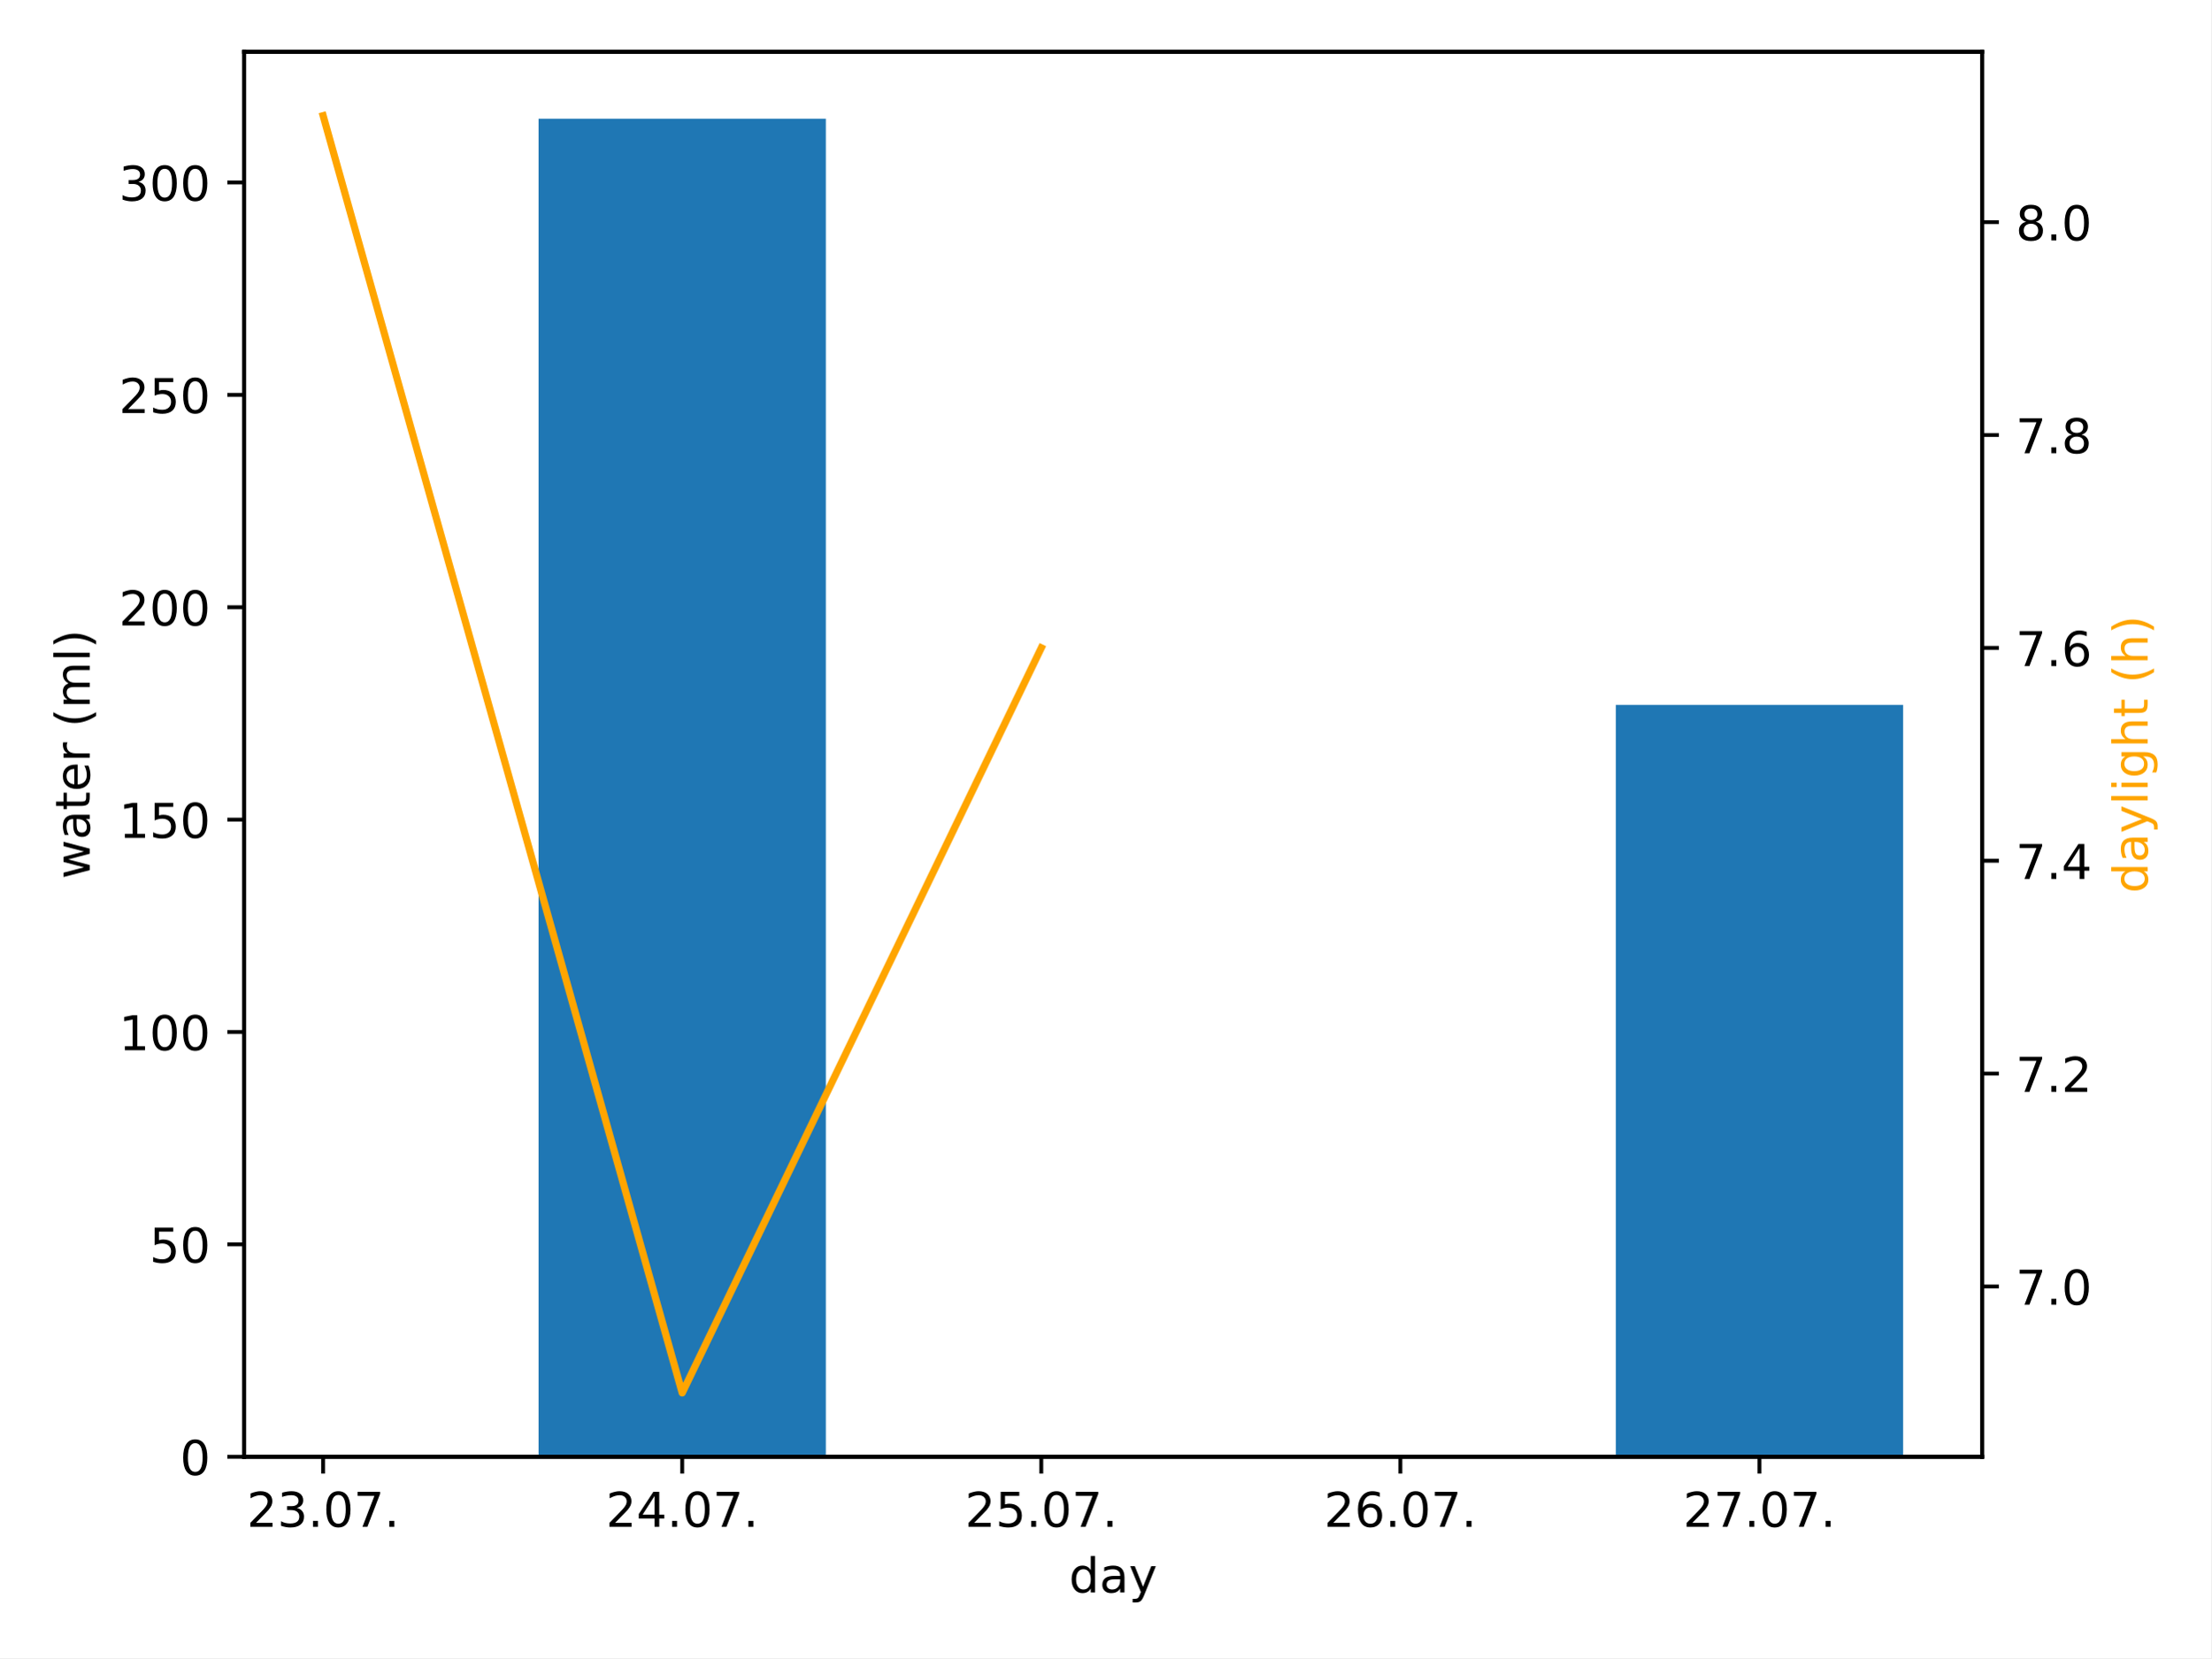
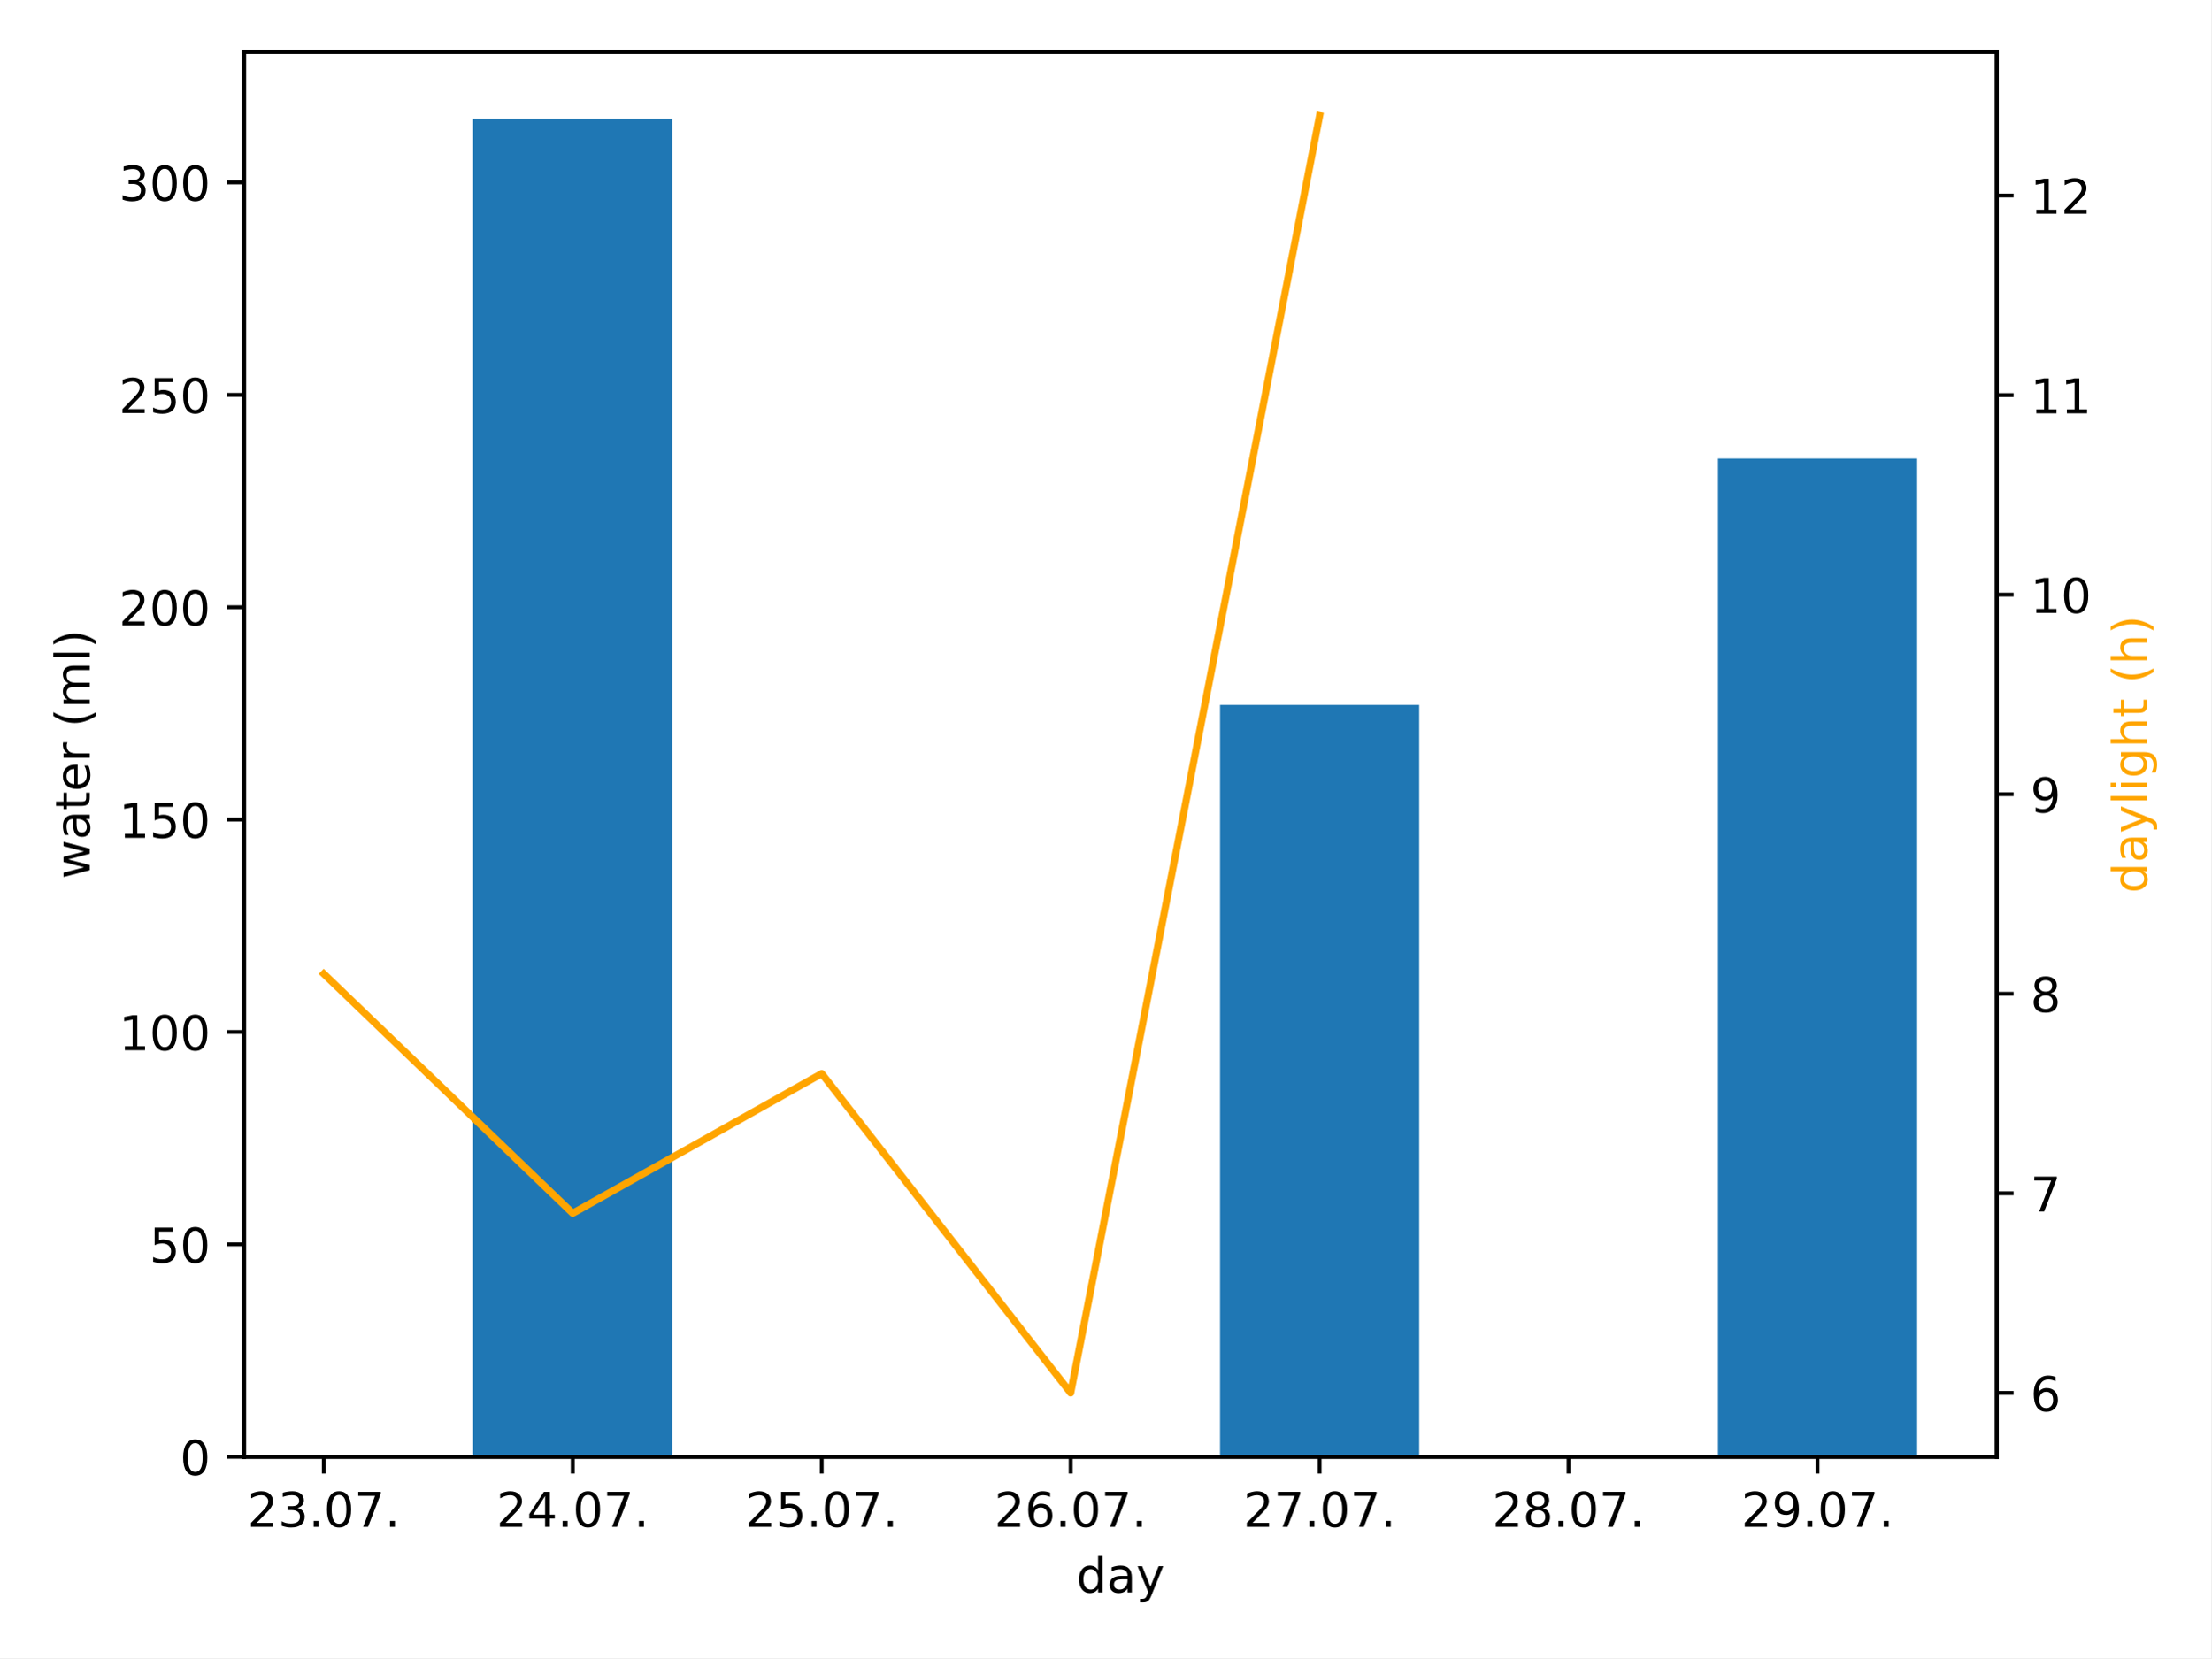
<svg xmlns="http://www.w3.org/2000/svg" xmlns:xlink="http://www.w3.org/1999/xlink" height="345.6pt" version="1.1" viewBox="0 0 460.8 345.6" width="460.8pt">
  <defs>
    <style type="text/css">
*{stroke-linecap:butt;stroke-linejoin:round;}
  </style>
  </defs>
  <g id="figure_1">
    <g id="patch_1">
      <path d="M 0 345.6  L 460.8 345.6  L 460.8 0  L 0 0  z " style="fill:#ffffff;" />
    </g>
    <g id="axes_1">
      <g id="patch_2">
-         <path d="M 50.87 303.64  L 413.08 303.64  L 413.08 10.8  L 50.87 10.8  z " style="fill:#ffffff;" />
+         <path d="M 50.87 303.64  L 416.14 303.64  L 416.14 10.8  L 50.87 10.8  z " style="fill:#ffffff;" />
      </g>
      <g id="patch_3">
-         <path clip-path="url(#pfcd3ce7147)" d="M 112.236 303.64  L 172.106 303.64  L 172.106 24.745  L 112.236 24.745  z " style="fill:#1f77b4;" />
+         <path clip-path="url(#pb331b2a67c)" d="M 98.604 303.64  L 140.112 303.64  L 140.112 24.745  L 98.604 24.745  z " style="fill:#1f77b4;" />
      </g>
      <g id="patch_4">
-         <path clip-path="url(#pfcd3ce7147)" d="M 336.746 303.64  L 396.616 303.64  L 396.616 146.927  L 336.746 146.927  z " style="fill:#1f77b4;" />
+         <path clip-path="url(#pb331b2a67c)" d="M 254.259 303.64  L 295.767 303.64  L 295.767 146.927  L 254.259 146.927  z " style="fill:#1f77b4;" />
+       </g>
+       <g id="patch_5">
+         <path clip-path="url(#pb331b2a67c)" d="M 358.029 303.64  L 399.537 303.64  L 399.537 95.575  L 358.029 95.575  z " style="fill:#1f77b4;" />
      </g>
      <g id="matplotlib.axis_1">
        <g id="xtick_1">
          <g id="line2d_1">
            <defs>
-               <path d="M 0 0  L 0 3.5  " id="m7af4933fa9" style="stroke:#000000;stroke-width:0.8;" />
-             </defs>
-             <g>
-               <use style="stroke:#000000;stroke-width:0.8;" x="67.334" xlink:href="#m7af4933fa9" y="303.64" />
+               <path d="M 0 0  L 0 3.5  " id="m2c7356a391" style="stroke:#000000;stroke-width:0.8;" />
+             </defs>
+             <g>
+               <use style="stroke:#000000;stroke-width:0.8;" x="67.473" xlink:href="#m2c7356a391" y="303.64" />
            </g>
          </g>
          <g id="text_1">
            <defs>
              <path d="M 19.188 8.297  L 53.609 8.297  L 53.609 0  L 7.328 0  L 7.328 8.297  Q 12.938 14.109 22.625 23.891  Q 32.328 33.688 34.812 36.531  Q 39.547 41.844 41.422 45.531  Q 43.312 49.219 43.312 52.781  Q 43.312 58.594 39.234 62.25  Q 35.156 65.922 28.609 65.922  Q 23.969 65.922 18.812 64.312  Q 13.672 62.703 7.812 59.422  L 7.812 69.391  Q 13.766 71.781 18.938 73  Q 24.125 74.219 28.422 74.219  Q 39.75 74.219 46.484 68.547  Q 53.219 62.891 53.219 53.422  Q 53.219 48.922 51.531 44.891  Q 49.859 40.875 45.406 35.406  Q 44.188 33.984 37.641 27.219  Q 31.109 20.453 19.188 8.297  z " id="DejaVuSans-50" />
              <path d="M 40.578 39.312  Q 47.656 37.797 51.625 33  Q 55.609 28.219 55.609 21.188  Q 55.609 10.406 48.188 4.484  Q 40.766 -1.422 27.094 -1.422  Q 22.516 -1.422 17.656 -0.516  Q 12.797 0.391 7.625 2.203  L 7.625 11.719  Q 11.719 9.328 16.594 8.109  Q 21.484 6.891 26.812 6.891  Q 36.078 6.891 40.938 10.547  Q 45.797 14.203 45.797 21.188  Q 45.797 27.641 41.281 31.266  Q 36.766 34.906 28.719 34.906  L 20.219 34.906  L 20.219 43.016  L 29.109 43.016  Q 36.375 43.016 40.234 45.922  Q 44.094 48.828 44.094 54.297  Q 44.094 59.906 40.109 62.906  Q 36.141 65.922 28.719 65.922  Q 24.656 65.922 20.016 65.031  Q 15.375 64.156 9.812 62.312  L 9.812 71.094  Q 15.438 72.656 20.344 73.438  Q 25.25 74.219 29.594 74.219  Q 40.828 74.219 47.359 69.109  Q 53.906 64.016 53.906 55.328  Q 53.906 49.266 50.438 45.094  Q 46.969 40.922 40.578 39.312  z " id="DejaVuSans-51" />
              <path d="M 10.688 12.406  L 21 12.406  L 21 0  L 10.688 0  z " id="DejaVuSans-46" />
              <path d="M 31.781 66.406  Q 24.172 66.406 20.328 58.906  Q 16.5 51.422 16.5 36.375  Q 16.5 21.391 20.328 13.891  Q 24.172 6.391 31.781 6.391  Q 39.453 6.391 43.281 13.891  Q 47.125 21.391 47.125 36.375  Q 47.125 51.422 43.281 58.906  Q 39.453 66.406 31.781 66.406  z M 31.781 74.219  Q 44.047 74.219 50.516 64.516  Q 56.984 54.828 56.984 36.375  Q 56.984 17.969 50.516 8.266  Q 44.047 -1.422 31.781 -1.422  Q 19.531 -1.422 13.062 8.266  Q 6.594 17.969 6.594 36.375  Q 6.594 54.828 13.062 64.516  Q 19.531 74.219 31.781 74.219  z " id="DejaVuSans-48" />
              <path d="M 8.203 72.906  L 55.078 72.906  L 55.078 68.703  L 28.609 0  L 18.312 0  L 43.219 64.594  L 8.203 64.594  z " id="DejaVuSans-55" />
            </defs>
-             <g transform="translate(51.43097 318.2384)scale(0.1 -0.1)">
+             <g transform="translate(51.57006 318.2384)scale(0.1 -0.1)">
              <use xlink:href="#DejaVuSans-50" />
              <use x="63.623" xlink:href="#DejaVuSans-51" />
              <use x="127.246" xlink:href="#DejaVuSans-46" />
              <use x="159.033" xlink:href="#DejaVuSans-48" />
              <use x="222.656" xlink:href="#DejaVuSans-55" />
              <use x="286.279" xlink:href="#DejaVuSans-46" />
            </g>
          </g>
        </g>
        <g id="xtick_2">
          <g id="line2d_2">
            <g>
-               <use style="stroke:#000000;stroke-width:0.8;" x="142.171" xlink:href="#m7af4933fa9" y="303.64" />
+               <use style="stroke:#000000;stroke-width:0.8;" x="119.358" xlink:href="#m2c7356a391" y="303.64" />
            </g>
          </g>
          <g id="text_2">
            <defs>
              <path d="M 37.797 64.312  L 12.891 25.391  L 37.797 25.391  z M 35.203 72.906  L 47.609 72.906  L 47.609 25.391  L 58.016 25.391  L 58.016 17.188  L 47.609 17.188  L 47.609 0  L 37.797 0  L 37.797 17.188  L 4.891 17.188  L 4.891 26.703  z " id="DejaVuSans-52" />
            </defs>
-             <g transform="translate(126.2677 318.2384)scale(0.1 -0.1)">
+             <g transform="translate(103.455 318.2384)scale(0.1 -0.1)">
              <use xlink:href="#DejaVuSans-50" />
              <use x="63.623" xlink:href="#DejaVuSans-52" />
              <use x="127.246" xlink:href="#DejaVuSans-46" />
              <use x="159.033" xlink:href="#DejaVuSans-48" />
              <use x="222.656" xlink:href="#DejaVuSans-55" />
              <use x="286.279" xlink:href="#DejaVuSans-46" />
            </g>
          </g>
        </g>
        <g id="xtick_3">
          <g id="line2d_3">
            <g>
-               <use style="stroke:#000000;stroke-width:0.8;" x="217.008" xlink:href="#m7af4933fa9" y="303.64" />
+               <use style="stroke:#000000;stroke-width:0.8;" x="171.243" xlink:href="#m2c7356a391" y="303.64" />
            </g>
          </g>
          <g id="text_3">
            <defs>
              <path d="M 10.797 72.906  L 49.516 72.906  L 49.516 64.594  L 19.828 64.594  L 19.828 46.734  Q 21.969 47.469 24.109 47.828  Q 26.266 48.188 28.422 48.188  Q 40.625 48.188 47.75 41.5  Q 54.891 34.812 54.891 23.391  Q 54.891 11.625 47.562 5.094  Q 40.234 -1.422 26.906 -1.422  Q 22.312 -1.422 17.547 -0.641  Q 12.797 0.141 7.719 1.703  L 7.719 11.625  Q 12.109 9.234 16.797 8.062  Q 21.484 6.891 26.703 6.891  Q 35.156 6.891 40.078 11.328  Q 45.016 15.766 45.016 23.391  Q 45.016 31 40.078 35.438  Q 35.156 39.891 26.703 39.891  Q 22.75 39.891 18.812 39.016  Q 14.891 38.141 10.797 36.281  z " id="DejaVuSans-53" />
            </defs>
-             <g transform="translate(201.1045 318.2384)scale(0.1 -0.1)">
+             <g transform="translate(155.3399 318.2384)scale(0.1 -0.1)">
              <use xlink:href="#DejaVuSans-50" />
              <use x="63.623" xlink:href="#DejaVuSans-53" />
              <use x="127.246" xlink:href="#DejaVuSans-46" />
              <use x="159.033" xlink:href="#DejaVuSans-48" />
              <use x="222.656" xlink:href="#DejaVuSans-55" />
              <use x="286.279" xlink:href="#DejaVuSans-46" />
            </g>
          </g>
        </g>
        <g id="xtick_4">
          <g id="line2d_4">
            <g>
-               <use style="stroke:#000000;stroke-width:0.8;" x="291.844" xlink:href="#m7af4933fa9" y="303.64" />
+               <use style="stroke:#000000;stroke-width:0.8;" x="223.128" xlink:href="#m2c7356a391" y="303.64" />
            </g>
          </g>
          <g id="text_4">
            <defs>
              <path d="M 33.016 40.375  Q 26.375 40.375 22.484 35.828  Q 18.609 31.297 18.609 23.391  Q 18.609 15.531 22.484 10.953  Q 26.375 6.391 33.016 6.391  Q 39.656 6.391 43.531 10.953  Q 47.406 15.531 47.406 23.391  Q 47.406 31.297 43.531 35.828  Q 39.656 40.375 33.016 40.375  z M 52.594 71.297  L 52.594 62.312  Q 48.875 64.062 45.094 64.984  Q 41.312 65.922 37.594 65.922  Q 27.828 65.922 22.672 59.328  Q 17.531 52.734 16.797 39.406  Q 19.672 43.656 24.016 45.922  Q 28.375 48.188 33.594 48.188  Q 44.578 48.188 50.953 41.516  Q 57.328 34.859 57.328 23.391  Q 57.328 12.156 50.688 5.359  Q 44.047 -1.422 33.016 -1.422  Q 20.359 -1.422 13.672 8.266  Q 6.984 17.969 6.984 36.375  Q 6.984 53.656 15.188 63.938  Q 23.391 74.219 37.203 74.219  Q 40.922 74.219 44.703 73.484  Q 48.484 72.75 52.594 71.297  z " id="DejaVuSans-54" />
            </defs>
-             <g transform="translate(275.9413 318.2384)scale(0.1 -0.1)">
+             <g transform="translate(207.2249 318.2384)scale(0.1 -0.1)">
              <use xlink:href="#DejaVuSans-50" />
              <use x="63.623" xlink:href="#DejaVuSans-54" />
              <use x="127.246" xlink:href="#DejaVuSans-46" />
              <use x="159.033" xlink:href="#DejaVuSans-48" />
              <use x="222.656" xlink:href="#DejaVuSans-55" />
              <use x="286.279" xlink:href="#DejaVuSans-46" />
            </g>
          </g>
        </g>
        <g id="xtick_5">
          <g id="line2d_5">
            <g>
-               <use style="stroke:#000000;stroke-width:0.8;" x="366.681" xlink:href="#m7af4933fa9" y="303.64" />
+               <use style="stroke:#000000;stroke-width:0.8;" x="275.013" xlink:href="#m2c7356a391" y="303.64" />
            </g>
          </g>
          <g id="text_5">
-             <g transform="translate(350.7781 318.2384)scale(0.1 -0.1)">
+             <g transform="translate(259.1098 318.2384)scale(0.1 -0.1)">
              <use xlink:href="#DejaVuSans-50" />
              <use x="63.623" xlink:href="#DejaVuSans-55" />
              <use x="127.246" xlink:href="#DejaVuSans-46" />
              <use x="159.033" xlink:href="#DejaVuSans-48" />
              <use x="222.656" xlink:href="#DejaVuSans-55" />
              <use x="286.279" xlink:href="#DejaVuSans-46" />
            </g>
          </g>
        </g>
-         <g id="text_6">
+         <g id="xtick_6">
+           <g id="line2d_6">
+             <g>
+               <use style="stroke:#000000;stroke-width:0.8;" x="326.898" xlink:href="#m2c7356a391" y="303.64" />
+             </g>
+           </g>
+           <g id="text_6">
+             <defs>
+               <path d="M 31.781 34.625  Q 24.75 34.625 20.719 30.859  Q 16.703 27.094 16.703 20.516  Q 16.703 13.922 20.719 10.156  Q 24.75 6.391 31.781 6.391  Q 38.812 6.391 42.859 10.172  Q 46.922 13.969 46.922 20.516  Q 46.922 27.094 42.891 30.859  Q 38.875 34.625 31.781 34.625  z M 21.922 38.812  Q 15.578 40.375 12.031 44.719  Q 8.5 49.078 8.5 55.328  Q 8.5 64.062 14.719 69.141  Q 20.953 74.219 31.781 74.219  Q 42.672 74.219 48.875 69.141  Q 55.078 64.062 55.078 55.328  Q 55.078 49.078 51.531 44.719  Q 48 40.375 41.703 38.812  Q 48.828 37.156 52.797 32.312  Q 56.781 27.484 56.781 20.516  Q 56.781 9.906 50.312 4.234  Q 43.844 -1.422 31.781 -1.422  Q 19.734 -1.422 13.25 4.234  Q 6.781 9.906 6.781 20.516  Q 6.781 27.484 10.781 32.312  Q 14.797 37.156 21.922 38.812  z M 18.312 54.391  Q 18.312 48.734 21.844 45.562  Q 25.391 42.391 31.781 42.391  Q 38.141 42.391 41.719 45.562  Q 45.312 48.734 45.312 54.391  Q 45.312 60.062 41.719 63.234  Q 38.141 66.406 31.781 66.406  Q 25.391 66.406 21.844 63.234  Q 18.312 60.062 18.312 54.391  z " id="DejaVuSans-56" />
+             </defs>
+             <g transform="translate(310.9948 318.2384)scale(0.1 -0.1)">
+               <use xlink:href="#DejaVuSans-50" />
+               <use x="63.623" xlink:href="#DejaVuSans-56" />
+               <use x="127.246" xlink:href="#DejaVuSans-46" />
+               <use x="159.033" xlink:href="#DejaVuSans-48" />
+               <use x="222.656" xlink:href="#DejaVuSans-55" />
+               <use x="286.279" xlink:href="#DejaVuSans-46" />
+             </g>
+           </g>
+         </g>
+         <g id="xtick_7">
+           <g id="line2d_7">
+             <g>
+               <use style="stroke:#000000;stroke-width:0.8;" x="378.783" xlink:href="#m2c7356a391" y="303.64" />
+             </g>
+           </g>
+           <g id="text_7">
+             <defs>
+               <path d="M 10.984 1.516  L 10.984 10.5  Q 14.703 8.734 18.5 7.812  Q 22.312 6.891 25.984 6.891  Q 35.75 6.891 40.891 13.453  Q 46.047 20.016 46.781 33.406  Q 43.953 29.203 39.594 26.953  Q 35.25 24.703 29.984 24.703  Q 19.047 24.703 12.672 31.312  Q 6.297 37.938 6.297 49.422  Q 6.297 60.641 12.938 67.422  Q 19.578 74.219 30.609 74.219  Q 43.266 74.219 49.922 64.516  Q 56.594 54.828 56.594 36.375  Q 56.594 19.141 48.406 8.859  Q 40.234 -1.422 26.422 -1.422  Q 22.703 -1.422 18.891 -0.688  Q 15.094 0.047 10.984 1.516  z M 30.609 32.422  Q 37.25 32.422 41.125 36.953  Q 45.016 41.5 45.016 49.422  Q 45.016 57.281 41.125 61.844  Q 37.25 66.406 30.609 66.406  Q 23.969 66.406 20.094 61.844  Q 16.219 57.281 16.219 49.422  Q 16.219 41.5 20.094 36.953  Q 23.969 32.422 30.609 32.422  z " id="DejaVuSans-57" />
+             </defs>
+             <g transform="translate(362.8797 318.2384)scale(0.1 -0.1)">
+               <use xlink:href="#DejaVuSans-50" />
+               <use x="63.623" xlink:href="#DejaVuSans-57" />
+               <use x="127.246" xlink:href="#DejaVuSans-46" />
+               <use x="159.033" xlink:href="#DejaVuSans-48" />
+               <use x="222.656" xlink:href="#DejaVuSans-55" />
+               <use x="286.279" xlink:href="#DejaVuSans-46" />
+             </g>
+           </g>
+         </g>
+         <g id="text_8">
          <defs>
            <path d="M 45.406 46.391  L 45.406 75.984  L 54.391 75.984  L 54.391 0  L 45.406 0  L 45.406 8.203  Q 42.578 3.328 38.25 0.953  Q 33.938 -1.422 27.875 -1.422  Q 17.969 -1.422 11.734 6.484  Q 5.516 14.406 5.516 27.297  Q 5.516 40.188 11.734 48.094  Q 17.969 56 27.875 56  Q 33.938 56 38.25 53.625  Q 42.578 51.266 45.406 46.391  z M 14.797 27.297  Q 14.797 17.391 18.875 11.75  Q 22.953 6.109 30.078 6.109  Q 37.203 6.109 41.297 11.75  Q 45.406 17.391 45.406 27.297  Q 45.406 37.203 41.297 42.844  Q 37.203 48.484 30.078 48.484  Q 22.953 48.484 18.875 42.844  Q 14.797 37.203 14.797 27.297  z " id="DejaVuSans-100" />
            <path d="M 34.281 27.484  Q 23.391 27.484 19.188 25  Q 14.984 22.516 14.984 16.5  Q 14.984 11.719 18.141 8.906  Q 21.297 6.109 26.703 6.109  Q 34.188 6.109 38.703 11.406  Q 43.219 16.703 43.219 25.484  L 43.219 27.484  z M 52.203 31.203  L 52.203 0  L 43.219 0  L 43.219 8.297  Q 40.141 3.328 35.547 0.953  Q 30.953 -1.422 24.312 -1.422  Q 15.922 -1.422 10.953 3.297  Q 6 8.016 6 15.922  Q 6 25.141 12.172 29.828  Q 18.359 34.516 30.609 34.516  L 43.219 34.516  L 43.219 35.406  Q 43.219 41.609 39.141 45  Q 35.062 48.391 27.688 48.391  Q 23 48.391 18.547 47.266  Q 14.109 46.141 10.016 43.891  L 10.016 52.203  Q 14.938 54.109 19.578 55.047  Q 24.219 56 28.609 56  Q 40.484 56 46.344 49.844  Q 52.203 43.703 52.203 31.203  z " id="DejaVuSans-97" />
            <path d="M 32.172 -5.078  Q 28.375 -14.844 24.75 -17.812  Q 21.141 -20.797 15.094 -20.797  L 7.906 -20.797  L 7.906 -13.281  L 13.188 -13.281  Q 16.891 -13.281 18.938 -11.516  Q 21 -9.766 23.484 -3.219  L 25.094 0.875  L 2.984 54.688  L 12.5 54.688  L 29.594 11.922  L 46.688 54.688  L 56.203 54.688  z " id="DejaVuSans-121" />
          </defs>
-           <g transform="translate(222.7773 331.9166)scale(0.1 -0.1)">
+           <g transform="translate(224.3073 331.9166)scale(0.1 -0.1)">
            <use xlink:href="#DejaVuSans-100" />
            <use x="63.477" xlink:href="#DejaVuSans-97" />
            <use x="124.756" xlink:href="#DejaVuSans-121" />
          </g>
        </g>
      </g>
      <g id="matplotlib.axis_2">
        <g id="ytick_1">
-           <g id="line2d_6">
-             <defs>
-               <path d="M 0 0  L -3.5 0  " id="m2810281f1b" style="stroke:#000000;stroke-width:0.8;" />
-             </defs>
-             <g>
-               <use style="stroke:#000000;stroke-width:0.8;" x="50.87" xlink:href="#m2810281f1b" y="303.64" />
-             </g>
-           </g>
-           <g id="text_7">
+           <g id="line2d_8">
+             <defs>
+               <path d="M 0 0  L -3.5 0  " id="md0d2f781f5" style="stroke:#000000;stroke-width:0.8;" />
+             </defs>
+             <g>
+               <use style="stroke:#000000;stroke-width:0.8;" x="50.87" xlink:href="#md0d2f781f5" y="303.64" />
+             </g>
+           </g>
+           <g id="text_9">
            <g transform="translate(37.5075 307.4392)scale(0.1 -0.1)">
              <use xlink:href="#DejaVuSans-48" />
            </g>
          </g>
        </g>
        <g id="ytick_2">
-           <g id="line2d_7">
-             <g>
-               <use style="stroke:#000000;stroke-width:0.8;" x="50.87" xlink:href="#m2810281f1b" y="259.371" />
-             </g>
-           </g>
-           <g id="text_8">
+           <g id="line2d_9">
+             <g>
+               <use style="stroke:#000000;stroke-width:0.8;" x="50.87" xlink:href="#md0d2f781f5" y="259.371" />
+             </g>
+           </g>
+           <g id="text_10">
            <g transform="translate(31.145 263.1701)scale(0.1 -0.1)">
              <use xlink:href="#DejaVuSans-53" />
              <use x="63.623" xlink:href="#DejaVuSans-48" />
            </g>
          </g>
        </g>
        <g id="ytick_3">
-           <g id="line2d_8">
-             <g>
-               <use style="stroke:#000000;stroke-width:0.8;" x="50.87" xlink:href="#m2810281f1b" y="215.102" />
-             </g>
-           </g>
-           <g id="text_9">
+           <g id="line2d_10">
+             <g>
+               <use style="stroke:#000000;stroke-width:0.8;" x="50.87" xlink:href="#md0d2f781f5" y="215.102" />
+             </g>
+           </g>
+           <g id="text_11">
            <defs>
              <path d="M 12.406 8.297  L 28.516 8.297  L 28.516 63.922  L 10.984 60.406  L 10.984 69.391  L 28.422 72.906  L 38.281 72.906  L 38.281 8.297  L 54.391 8.297  L 54.391 0  L 12.406 0  z " id="DejaVuSans-49" />
            </defs>
            <g transform="translate(24.7825 218.901)scale(0.1 -0.1)">
              <use xlink:href="#DejaVuSans-49" />
              <use x="63.623" xlink:href="#DejaVuSans-48" />
              <use x="127.246" xlink:href="#DejaVuSans-48" />
            </g>
          </g>
        </g>
        <g id="ytick_4">
-           <g id="line2d_9">
-             <g>
-               <use style="stroke:#000000;stroke-width:0.8;" x="50.87" xlink:href="#m2810281f1b" y="170.833" />
-             </g>
-           </g>
-           <g id="text_10">
+           <g id="line2d_11">
+             <g>
+               <use style="stroke:#000000;stroke-width:0.8;" x="50.87" xlink:href="#md0d2f781f5" y="170.833" />
+             </g>
+           </g>
+           <g id="text_12">
            <g transform="translate(24.7825 174.632)scale(0.1 -0.1)">
              <use xlink:href="#DejaVuSans-49" />
              <use x="63.623" xlink:href="#DejaVuSans-53" />
              <use x="127.246" xlink:href="#DejaVuSans-48" />
            </g>
          </g>
        </g>
        <g id="ytick_5">
-           <g id="line2d_10">
-             <g>
-               <use style="stroke:#000000;stroke-width:0.8;" x="50.87" xlink:href="#m2810281f1b" y="126.564" />
-             </g>
-           </g>
-           <g id="text_11">
+           <g id="line2d_12">
+             <g>
+               <use style="stroke:#000000;stroke-width:0.8;" x="50.87" xlink:href="#md0d2f781f5" y="126.564" />
+             </g>
+           </g>
+           <g id="text_13">
            <g transform="translate(24.7825 130.3629)scale(0.1 -0.1)">
              <use xlink:href="#DejaVuSans-50" />
              <use x="63.623" xlink:href="#DejaVuSans-48" />
              <use x="127.246" xlink:href="#DejaVuSans-48" />
            </g>
          </g>
        </g>
        <g id="ytick_6">
-           <g id="line2d_11">
-             <g>
-               <use style="stroke:#000000;stroke-width:0.8;" x="50.87" xlink:href="#m2810281f1b" y="82.295" />
-             </g>
-           </g>
-           <g id="text_12">
+           <g id="line2d_13">
+             <g>
+               <use style="stroke:#000000;stroke-width:0.8;" x="50.87" xlink:href="#md0d2f781f5" y="82.295" />
+             </g>
+           </g>
+           <g id="text_14">
            <g transform="translate(24.7825 86.09379)scale(0.1 -0.1)">
              <use xlink:href="#DejaVuSans-50" />
              <use x="63.623" xlink:href="#DejaVuSans-53" />
              <use x="127.246" xlink:href="#DejaVuSans-48" />
            </g>
          </g>
        </g>
        <g id="ytick_7">
-           <g id="line2d_12">
-             <g>
-               <use style="stroke:#000000;stroke-width:0.8;" x="50.87" xlink:href="#m2810281f1b" y="38.025" />
-             </g>
-           </g>
-           <g id="text_13">
+           <g id="line2d_14">
+             <g>
+               <use style="stroke:#000000;stroke-width:0.8;" x="50.87" xlink:href="#md0d2f781f5" y="38.025" />
+             </g>
+           </g>
+           <g id="text_15">
            <g transform="translate(24.7825 41.82471)scale(0.1 -0.1)">
              <use xlink:href="#DejaVuSans-51" />
              <use x="63.623" xlink:href="#DejaVuSans-48" />
              <use x="127.246" xlink:href="#DejaVuSans-48" />
            </g>
          </g>
        </g>
-         <g id="text_14">
+         <g id="text_16">
          <defs>
            <path d="M 4.203 54.688  L 13.188 54.688  L 24.422 12.016  L 35.594 54.688  L 46.188 54.688  L 57.422 12.016  L 68.609 54.688  L 77.594 54.688  L 63.281 0  L 52.688 0  L 40.922 44.828  L 29.109 0  L 18.5 0  z " id="DejaVuSans-119" />
            <path d="M 18.312 70.219  L 18.312 54.688  L 36.812 54.688  L 36.812 47.703  L 18.312 47.703  L 18.312 18.016  Q 18.312 11.328 20.141 9.422  Q 21.969 7.516 27.594 7.516  L 36.812 7.516  L 36.812 0  L 27.594 0  Q 17.188 0 13.234 3.875  Q 9.281 7.766 9.281 18.016  L 9.281 47.703  L 2.688 47.703  L 2.688 54.688  L 9.281 54.688  L 9.281 70.219  z " id="DejaVuSans-116" />
            <path d="M 56.203 29.594  L 56.203 25.203  L 14.891 25.203  Q 15.484 15.922 20.484 11.062  Q 25.484 6.203 34.422 6.203  Q 39.594 6.203 44.453 7.469  Q 49.312 8.734 54.109 11.281  L 54.109 2.781  Q 49.266 0.734 44.188 -0.344  Q 39.109 -1.422 33.891 -1.422  Q 20.797 -1.422 13.156 6.188  Q 5.516 13.812 5.516 26.812  Q 5.516 40.234 12.766 48.109  Q 20.016 56 32.328 56  Q 43.359 56 49.781 48.891  Q 56.203 41.797 56.203 29.594  z M 47.219 32.234  Q 47.125 39.594 43.094 43.984  Q 39.062 48.391 32.422 48.391  Q 24.906 48.391 20.391 44.141  Q 15.875 39.891 15.188 32.172  z " id="DejaVuSans-101" />
            <path d="M 41.109 46.297  Q 39.594 47.172 37.812 47.578  Q 36.031 48 33.891 48  Q 26.266 48 22.188 43.047  Q 18.109 38.094 18.109 28.812  L 18.109 0  L 9.078 0  L 9.078 54.688  L 18.109 54.688  L 18.109 46.188  Q 20.953 51.172 25.484 53.578  Q 30.031 56 36.531 56  Q 37.453 56 38.578 55.875  Q 39.703 55.766 41.062 55.516  z " id="DejaVuSans-114" />
            <path id="DejaVuSans-32" />
            <path d="M 31 75.875  Q 24.469 64.656 21.281 53.656  Q 18.109 42.672 18.109 31.391  Q 18.109 20.125 21.312 9.062  Q 24.516 -2 31 -13.188  L 23.188 -13.188  Q 15.875 -1.703 12.234 9.375  Q 8.594 20.453 8.594 31.391  Q 8.594 42.281 12.203 53.312  Q 15.828 64.359 23.188 75.875  z " id="DejaVuSans-40" />
            <path d="M 52 44.188  Q 55.375 50.25 60.062 53.125  Q 64.75 56 71.094 56  Q 79.641 56 84.281 50.016  Q 88.922 44.047 88.922 33.016  L 88.922 0  L 79.891 0  L 79.891 32.719  Q 79.891 40.578 77.094 44.375  Q 74.312 48.188 68.609 48.188  Q 61.625 48.188 57.562 43.547  Q 53.516 38.922 53.516 30.906  L 53.516 0  L 44.484 0  L 44.484 32.719  Q 44.484 40.625 41.703 44.406  Q 38.922 48.188 33.109 48.188  Q 26.219 48.188 22.156 43.531  Q 18.109 38.875 18.109 30.906  L 18.109 0  L 9.078 0  L 9.078 54.688  L 18.109 54.688  L 18.109 46.188  Q 21.188 51.219 25.484 53.609  Q 29.781 56 35.688 56  Q 41.656 56 45.828 52.969  Q 50 49.953 52 44.188  z " id="DejaVuSans-109" />
            <path d="M 9.422 75.984  L 18.406 75.984  L 18.406 0  L 9.422 0  z " id="DejaVuSans-108" />
            <path d="M 8.016 75.875  L 15.828 75.875  Q 23.141 64.359 26.781 53.312  Q 30.422 42.281 30.422 31.391  Q 30.422 20.453 26.781 9.375  Q 23.141 -1.703 15.828 -13.188  L 8.016 -13.188  Q 14.5 -2 17.703 9.062  Q 20.906 20.125 20.906 31.391  Q 20.906 42.672 17.703 53.656  Q 14.5 64.656 8.016 75.875  z " id="DejaVuSans-41" />
          </defs>
          <g transform="translate(18.70281 183.2153)rotate(-90)scale(0.1 -0.1)">
            <use xlink:href="#DejaVuSans-119" />
            <use x="81.787" xlink:href="#DejaVuSans-97" />
            <use x="143.066" xlink:href="#DejaVuSans-116" />
            <use x="182.275" xlink:href="#DejaVuSans-101" />
            <use x="243.799" xlink:href="#DejaVuSans-114" />
            <use x="284.912" xlink:href="#DejaVuSans-32" />
            <use x="316.699" xlink:href="#DejaVuSans-40" />
            <use x="355.713" xlink:href="#DejaVuSans-109" />
            <use x="453.125" xlink:href="#DejaVuSans-108" />
            <use x="480.908" xlink:href="#DejaVuSans-41" />
          </g>
        </g>
      </g>
-       <g id="patch_5">
+       <g id="patch_6">
        <path d="M 50.87 303.64  L 50.87 10.8  " style="fill:none;stroke:#000000;stroke-linecap:square;stroke-linejoin:miter;stroke-width:0.8;" />
      </g>
-       <g id="patch_6">
-         <path d="M 413.08 303.64  L 413.08 10.8  " style="fill:none;stroke:#000000;stroke-linecap:square;stroke-linejoin:miter;stroke-width:0.8;" />
-       </g>
      <g id="patch_7">
-         <path d="M 50.87 303.64  L 413.08 303.64  " style="fill:none;stroke:#000000;stroke-linecap:square;stroke-linejoin:miter;stroke-width:0.8;" />
+         <path d="M 416.14 303.64  L 416.14 10.8  " style="fill:none;stroke:#000000;stroke-linecap:square;stroke-linejoin:miter;stroke-width:0.8;" />
      </g>
      <g id="patch_8">
-         <path d="M 50.87 10.8  L 413.08 10.8  " style="fill:none;stroke:#000000;stroke-linecap:square;stroke-linejoin:miter;stroke-width:0.8;" />
+         <path d="M 50.87 303.64  L 416.14 303.64  " style="fill:none;stroke:#000000;stroke-linecap:square;stroke-linejoin:miter;stroke-width:0.8;" />
+       </g>
+       <g id="patch_9">
+         <path d="M 50.87 10.8  L 416.14 10.8  " style="fill:none;stroke:#000000;stroke-linecap:square;stroke-linejoin:miter;stroke-width:0.8;" />
      </g>
    </g>
    <g id="axes_2">
      <g id="matplotlib.axis_3">
        <g id="ytick_8">
-           <g id="line2d_13">
-             <defs>
-               <path d="M 0 0  L 3.5 0  " id="m3908012ad2" style="stroke:#000000;stroke-width:0.8;" />
-             </defs>
-             <g>
-               <use style="stroke:#000000;stroke-width:0.8;" x="413.08" xlink:href="#m3908012ad2" y="268.144" />
-             </g>
-           </g>
-           <g id="text_15">
-             <g transform="translate(420.08 271.9435)scale(0.1 -0.1)">
+           <g id="line2d_15">
+             <defs>
+               <path d="M 0 0  L 3.5 0  " id="m0eac176a34" style="stroke:#000000;stroke-width:0.8;" />
+             </defs>
+             <g>
+               <use style="stroke:#000000;stroke-width:0.8;" x="416.14" xlink:href="#m0eac176a34" y="290.329" />
+             </g>
+           </g>
+           <g id="text_17">
+             <g transform="translate(423.14 294.1283)scale(0.1 -0.1)">
+               <use xlink:href="#DejaVuSans-54" />
+             </g>
+           </g>
+         </g>
+         <g id="ytick_9">
+           <g id="line2d_16">
+             <g>
+               <use style="stroke:#000000;stroke-width:0.8;" x="416.14" xlink:href="#m0eac176a34" y="248.732" />
+             </g>
+           </g>
+           <g id="text_18">
+             <g transform="translate(423.14 252.5317)scale(0.1 -0.1)">
              <use xlink:href="#DejaVuSans-55" />
-               <use x="63.623" xlink:href="#DejaVuSans-46" />
-               <use x="95.41" xlink:href="#DejaVuSans-48" />
-             </g>
-           </g>
-         </g>
-         <g id="ytick_9">
-           <g id="line2d_14">
-             <g>
-               <use style="stroke:#000000;stroke-width:0.8;" x="413.08" xlink:href="#m3908012ad2" y="223.775" />
-             </g>
-           </g>
-           <g id="text_16">
-             <g transform="translate(420.08 227.5738)scale(0.1 -0.1)">
-               <use xlink:href="#DejaVuSans-55" />
-               <use x="63.623" xlink:href="#DejaVuSans-46" />
-               <use x="95.41" xlink:href="#DejaVuSans-50" />
            </g>
          </g>
        </g>
        <g id="ytick_10">
-           <g id="line2d_15">
-             <g>
-               <use style="stroke:#000000;stroke-width:0.8;" x="413.08" xlink:href="#m3908012ad2" y="179.405" />
-             </g>
-           </g>
-           <g id="text_17">
-             <g transform="translate(420.08 183.2041)scale(0.1 -0.1)">
-               <use xlink:href="#DejaVuSans-55" />
-               <use x="63.623" xlink:href="#DejaVuSans-46" />
-               <use x="95.41" xlink:href="#DejaVuSans-52" />
+           <g id="line2d_17">
+             <g>
+               <use style="stroke:#000000;stroke-width:0.8;" x="416.14" xlink:href="#m0eac176a34" y="207.136" />
+             </g>
+           </g>
+           <g id="text_19">
+             <g transform="translate(423.14 210.9351)scale(0.1 -0.1)">
+               <use xlink:href="#DejaVuSans-56" />
            </g>
          </g>
        </g>
        <g id="ytick_11">
-           <g id="line2d_16">
-             <g>
-               <use style="stroke:#000000;stroke-width:0.8;" x="413.08" xlink:href="#m3908012ad2" y="135.035" />
-             </g>
-           </g>
-           <g id="text_18">
-             <g transform="translate(420.08 138.8344)scale(0.1 -0.1)">
-               <use xlink:href="#DejaVuSans-55" />
-               <use x="63.623" xlink:href="#DejaVuSans-46" />
-               <use x="95.41" xlink:href="#DejaVuSans-54" />
+           <g id="line2d_18">
+             <g>
+               <use style="stroke:#000000;stroke-width:0.8;" x="416.14" xlink:href="#m0eac176a34" y="165.539" />
+             </g>
+           </g>
+           <g id="text_20">
+             <g transform="translate(423.14 169.3385)scale(0.1 -0.1)">
+               <use xlink:href="#DejaVuSans-57" />
            </g>
          </g>
        </g>
        <g id="ytick_12">
-           <g id="line2d_17">
-             <g>
-               <use style="stroke:#000000;stroke-width:0.8;" x="413.08" xlink:href="#m3908012ad2" y="90.665" />
-             </g>
-           </g>
-           <g id="text_19">
-             <defs>
-               <path d="M 31.781 34.625  Q 24.75 34.625 20.719 30.859  Q 16.703 27.094 16.703 20.516  Q 16.703 13.922 20.719 10.156  Q 24.75 6.391 31.781 6.391  Q 38.812 6.391 42.859 10.172  Q 46.922 13.969 46.922 20.516  Q 46.922 27.094 42.891 30.859  Q 38.875 34.625 31.781 34.625  z M 21.922 38.812  Q 15.578 40.375 12.031 44.719  Q 8.5 49.078 8.5 55.328  Q 8.5 64.062 14.719 69.141  Q 20.953 74.219 31.781 74.219  Q 42.672 74.219 48.875 69.141  Q 55.078 64.062 55.078 55.328  Q 55.078 49.078 51.531 44.719  Q 48 40.375 41.703 38.812  Q 48.828 37.156 52.797 32.312  Q 56.781 27.484 56.781 20.516  Q 56.781 9.906 50.312 4.234  Q 43.844 -1.422 31.781 -1.422  Q 19.734 -1.422 13.25 4.234  Q 6.781 9.906 6.781 20.516  Q 6.781 27.484 10.781 32.312  Q 14.797 37.156 21.922 38.812  z M 18.312 54.391  Q 18.312 48.734 21.844 45.562  Q 25.391 42.391 31.781 42.391  Q 38.141 42.391 41.719 45.562  Q 45.312 48.734 45.312 54.391  Q 45.312 60.062 41.719 63.234  Q 38.141 66.406 31.781 66.406  Q 25.391 66.406 21.844 63.234  Q 18.312 60.062 18.312 54.391  z " id="DejaVuSans-56" />
-             </defs>
-             <g transform="translate(420.08 94.46467)scale(0.1 -0.1)">
-               <use xlink:href="#DejaVuSans-55" />
-               <use x="63.623" xlink:href="#DejaVuSans-46" />
-               <use x="95.41" xlink:href="#DejaVuSans-56" />
+           <g id="line2d_19">
+             <g>
+               <use style="stroke:#000000;stroke-width:0.8;" x="416.14" xlink:href="#m0eac176a34" y="123.943" />
+             </g>
+           </g>
+           <g id="text_21">
+             <g transform="translate(423.14 127.7419)scale(0.1 -0.1)">
+               <use xlink:href="#DejaVuSans-49" />
+               <use x="63.623" xlink:href="#DejaVuSans-48" />
            </g>
          </g>
        </g>
        <g id="ytick_13">
-           <g id="line2d_18">
-             <g>
-               <use style="stroke:#000000;stroke-width:0.8;" x="413.08" xlink:href="#m3908012ad2" y="46.296" />
-             </g>
-           </g>
-           <g id="text_20">
-             <g transform="translate(420.08 50.09498)scale(0.1 -0.1)">
-               <use xlink:href="#DejaVuSans-56" />
-               <use x="63.623" xlink:href="#DejaVuSans-46" />
-               <use x="95.41" xlink:href="#DejaVuSans-48" />
-             </g>
-           </g>
-         </g>
-         <g id="text_21">
+           <g id="line2d_20">
+             <g>
+               <use style="stroke:#000000;stroke-width:0.8;" x="416.14" xlink:href="#m0eac176a34" y="82.346" />
+             </g>
+           </g>
+           <g id="text_22">
+             <g transform="translate(423.14 86.14535)scale(0.1 -0.1)">
+               <use xlink:href="#DejaVuSans-49" />
+               <use x="63.623" xlink:href="#DejaVuSans-49" />
+             </g>
+           </g>
+         </g>
+         <g id="ytick_14">
+           <g id="line2d_21">
+             <g>
+               <use style="stroke:#000000;stroke-width:0.8;" x="416.14" xlink:href="#m0eac176a34" y="40.75" />
+             </g>
+           </g>
+           <g id="text_23">
+             <g transform="translate(423.14 44.54876)scale(0.1 -0.1)">
+               <use xlink:href="#DejaVuSans-49" />
+               <use x="63.623" xlink:href="#DejaVuSans-50" />
+             </g>
+           </g>
+         </g>
+         <g id="text_24">
          <defs>
            <path d="M 9.422 54.688  L 18.406 54.688  L 18.406 0  L 9.422 0  z M 9.422 75.984  L 18.406 75.984  L 18.406 64.594  L 9.422 64.594  z " id="DejaVuSans-105" />
            <path d="M 45.406 27.984  Q 45.406 37.75 41.375 43.109  Q 37.359 48.484 30.078 48.484  Q 22.859 48.484 18.828 43.109  Q 14.797 37.75 14.797 27.984  Q 14.797 18.266 18.828 12.891  Q 22.859 7.516 30.078 7.516  Q 37.359 7.516 41.375 12.891  Q 45.406 18.266 45.406 27.984  z M 54.391 6.781  Q 54.391 -7.172 48.188 -13.984  Q 42 -20.797 29.203 -20.797  Q 24.469 -20.797 20.266 -20.094  Q 16.062 -19.391 12.109 -17.922  L 12.109 -9.188  Q 16.062 -11.328 19.922 -12.344  Q 23.781 -13.375 27.781 -13.375  Q 36.625 -13.375 41.016 -8.766  Q 45.406 -4.156 45.406 5.172  L 45.406 9.625  Q 42.625 4.781 38.281 2.391  Q 33.938 0 27.875 0  Q 17.828 0 11.672 7.656  Q 5.516 15.328 5.516 27.984  Q 5.516 40.672 11.672 48.328  Q 17.828 56 27.875 56  Q 33.938 56 38.281 53.609  Q 42.625 51.219 45.406 46.391  L 45.406 54.688  L 54.391 54.688  z " id="DejaVuSans-103" />
            <path d="M 54.891 33.016  L 54.891 0  L 45.906 0  L 45.906 32.719  Q 45.906 40.484 42.875 44.328  Q 39.844 48.188 33.797 48.188  Q 26.516 48.188 22.312 43.547  Q 18.109 38.922 18.109 30.906  L 18.109 0  L 9.078 0  L 9.078 75.984  L 18.109 75.984  L 18.109 46.188  Q 21.344 51.125 25.703 53.562  Q 30.078 56 35.797 56  Q 45.219 56 50.047 50.172  Q 54.891 44.344 54.891 33.016  z " id="DejaVuSans-104" />
          </defs>
-           <g style="fill:#ffa500;" transform="translate(447.5816 186.1583)rotate(-90)scale(0.1 -0.1)">
+           <g style="fill:#ffa500;" transform="translate(447.4634 186.1583)rotate(-90)scale(0.1 -0.1)">
            <use xlink:href="#DejaVuSans-100" />
            <use x="63.477" xlink:href="#DejaVuSans-97" />
            <use x="124.756" xlink:href="#DejaVuSans-121" />
            <use x="183.936" xlink:href="#DejaVuSans-108" />
            <use x="211.719" xlink:href="#DejaVuSans-105" />
            <use x="239.502" xlink:href="#DejaVuSans-103" />
            <use x="302.979" xlink:href="#DejaVuSans-104" />
            <use x="366.357" xlink:href="#DejaVuSans-116" />
            <use x="405.566" xlink:href="#DejaVuSans-32" />
            <use x="437.354" xlink:href="#DejaVuSans-40" />
            <use x="476.367" xlink:href="#DejaVuSans-104" />
            <use x="539.746" xlink:href="#DejaVuSans-41" />
          </g>
        </g>
      </g>
-       <g id="line2d_19">
-         <path clip-path="url(#pfcd3ce7147)" d="M 67.334 24.111  L 142.171 290.329  L 217.008 135.035  " style="fill:none;stroke:#ffa500;stroke-linecap:square;stroke-width:1.5;" />
-       </g>
-       <g id="patch_9">
+       <g id="line2d_22">
+         <path clip-path="url(#pb331b2a67c)" d="M 67.473 202.976  L 119.358 252.892  L 171.243 223.775  L 223.128 290.329  L 275.013 24.111  " style="fill:none;stroke:#ffa500;stroke-linecap:square;stroke-width:1.5;" />
+       </g>
+       <g id="patch_10">
        <path d="M 50.87 303.64  L 50.87 10.8  " style="fill:none;stroke:#000000;stroke-linecap:square;stroke-linejoin:miter;stroke-width:0.8;" />
      </g>
-       <g id="patch_10">
-         <path d="M 413.08 303.64  L 413.08 10.8  " style="fill:none;stroke:#000000;stroke-linecap:square;stroke-linejoin:miter;stroke-width:0.8;" />
-       </g>
      <g id="patch_11">
-         <path d="M 50.87 303.64  L 413.08 303.64  " style="fill:none;stroke:#000000;stroke-linecap:square;stroke-linejoin:miter;stroke-width:0.8;" />
+         <path d="M 416.14 303.64  L 416.14 10.8  " style="fill:none;stroke:#000000;stroke-linecap:square;stroke-linejoin:miter;stroke-width:0.8;" />
      </g>
      <g id="patch_12">
-         <path d="M 50.87 10.8  L 413.08 10.8  " style="fill:none;stroke:#000000;stroke-linecap:square;stroke-linejoin:miter;stroke-width:0.8;" />
+         <path d="M 50.87 303.64  L 416.14 303.64  " style="fill:none;stroke:#000000;stroke-linecap:square;stroke-linejoin:miter;stroke-width:0.8;" />
+       </g>
+       <g id="patch_13">
+         <path d="M 50.87 10.8  L 416.14 10.8  " style="fill:none;stroke:#000000;stroke-linecap:square;stroke-linejoin:miter;stroke-width:0.8;" />
      </g>
    </g>
  </g>
  <defs>
-     <clipPath id="pfcd3ce7147">
-       <rect height="292.84" width="362.21" x="50.87" y="10.8" />
+     <clipPath id="pb331b2a67c">
+       <rect height="292.84" width="365.27" x="50.87" y="10.8" />
    </clipPath>
  </defs>
</svg>
